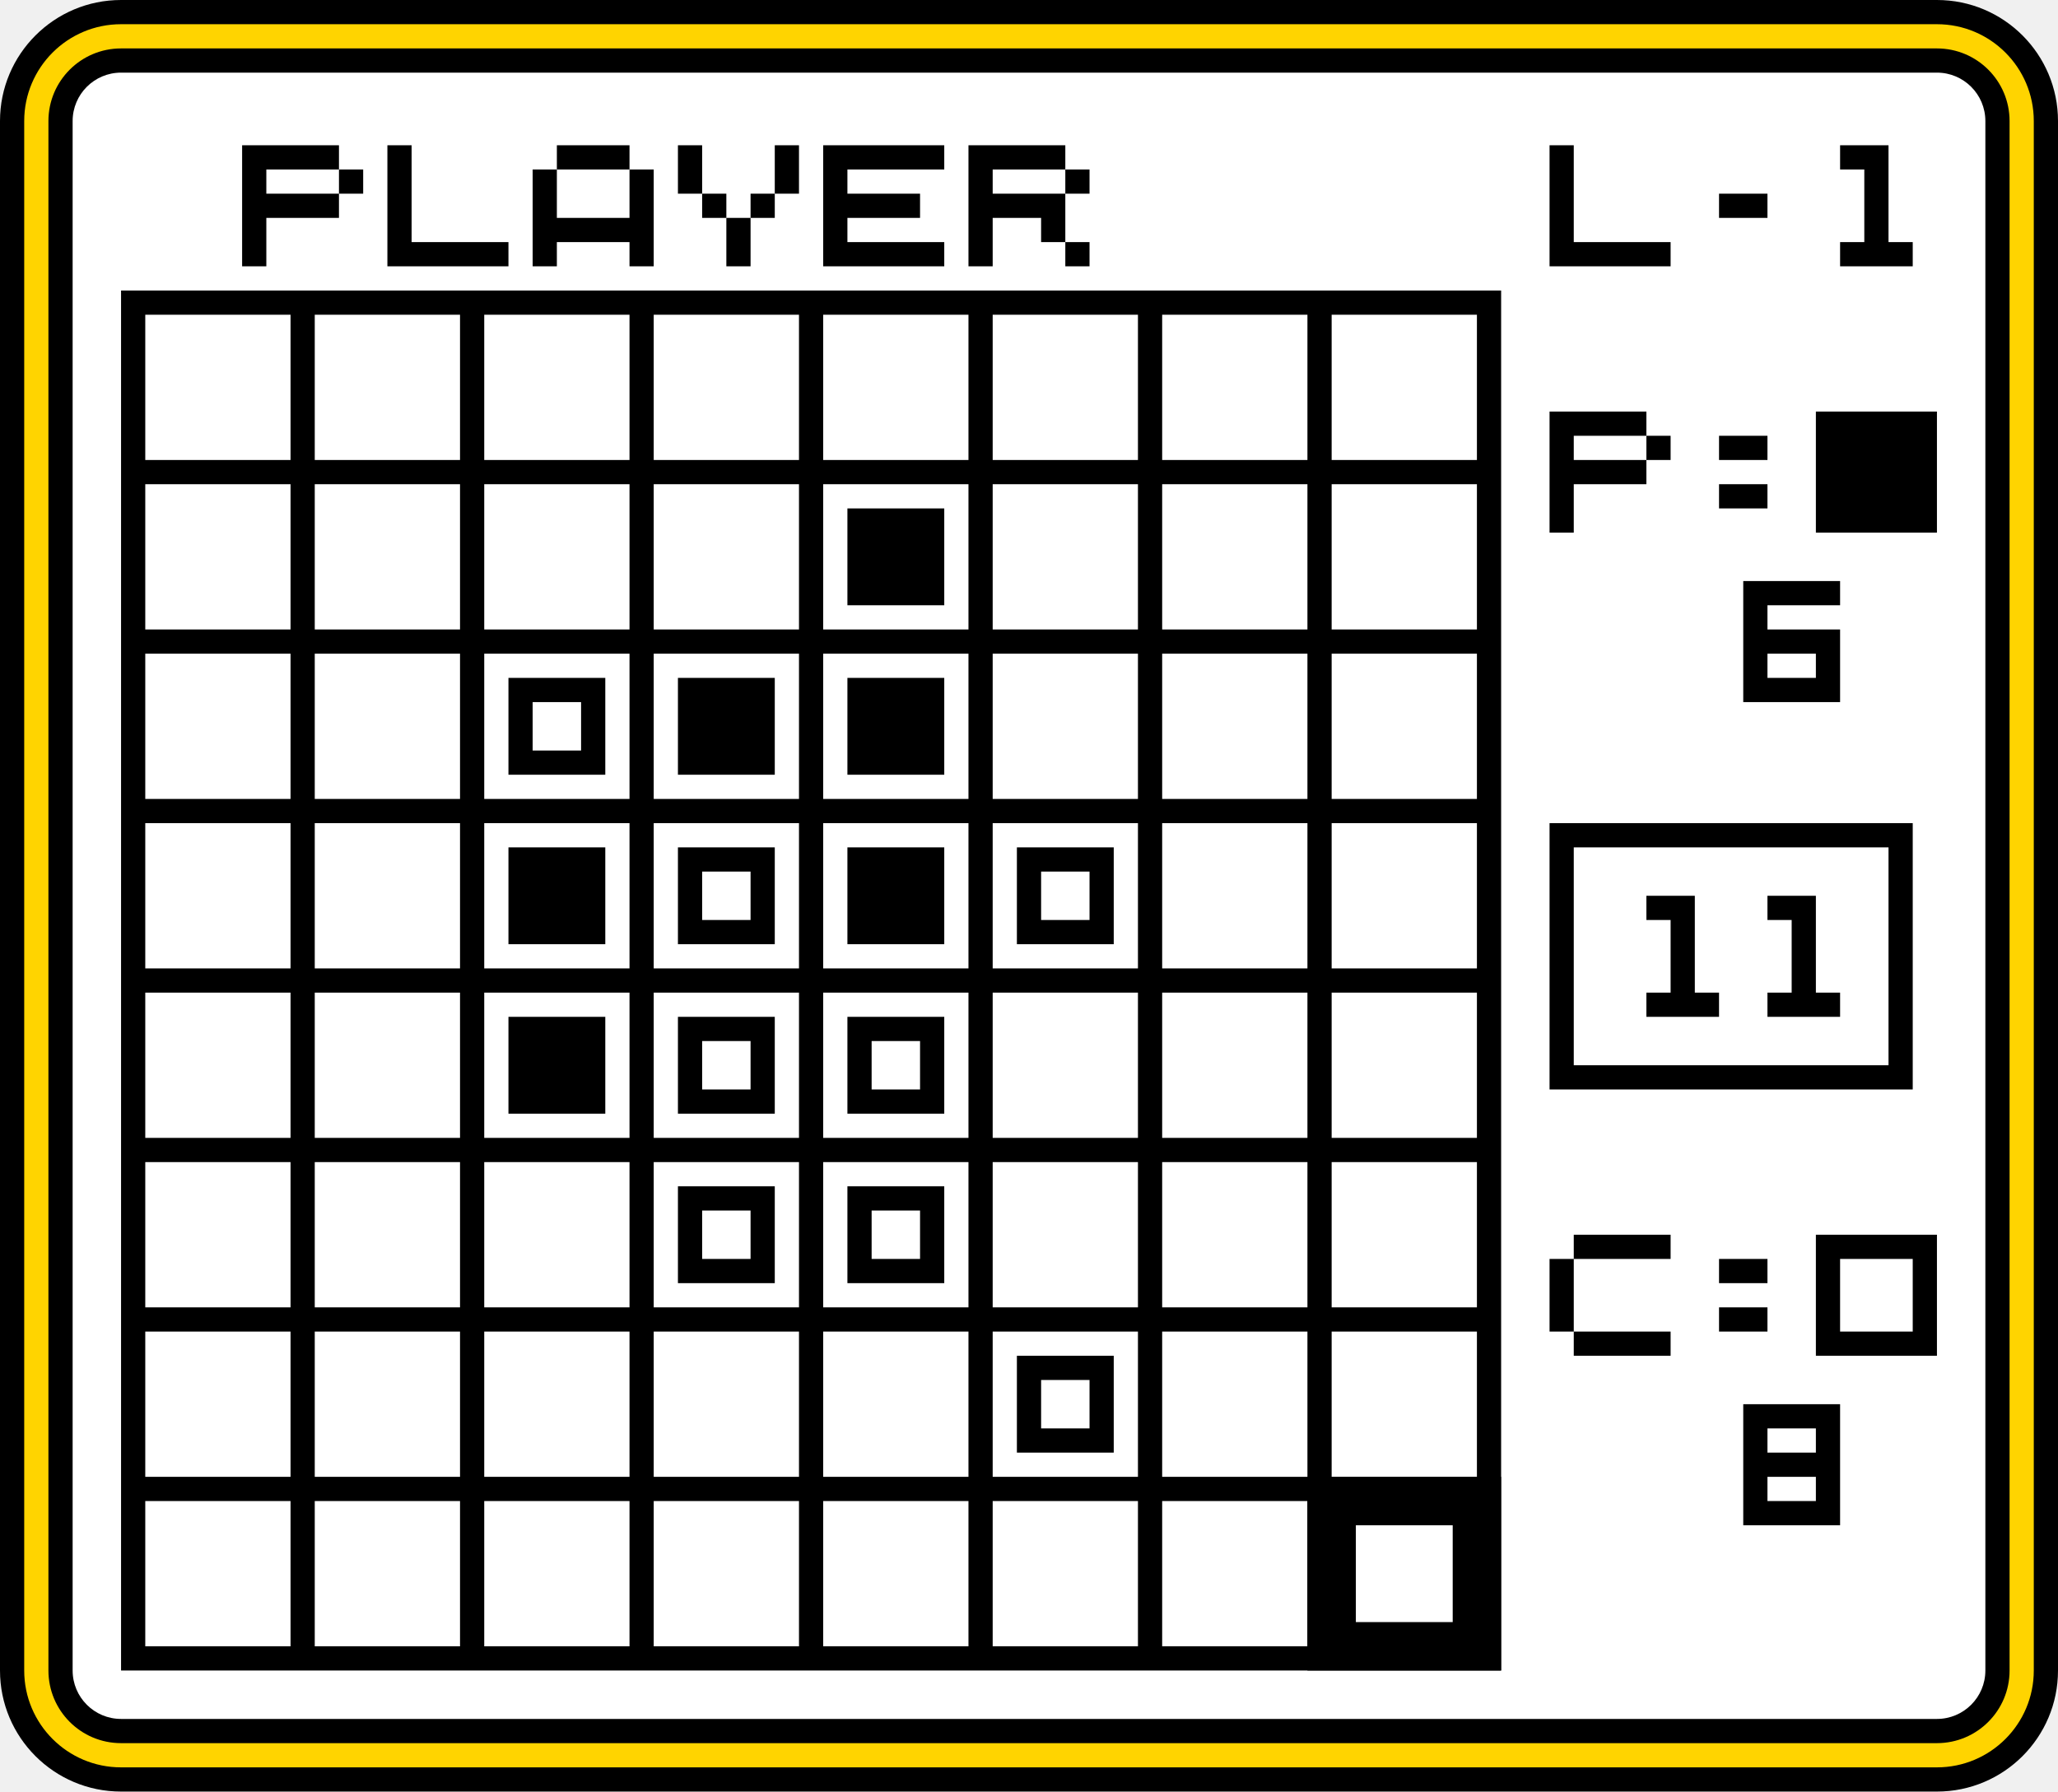
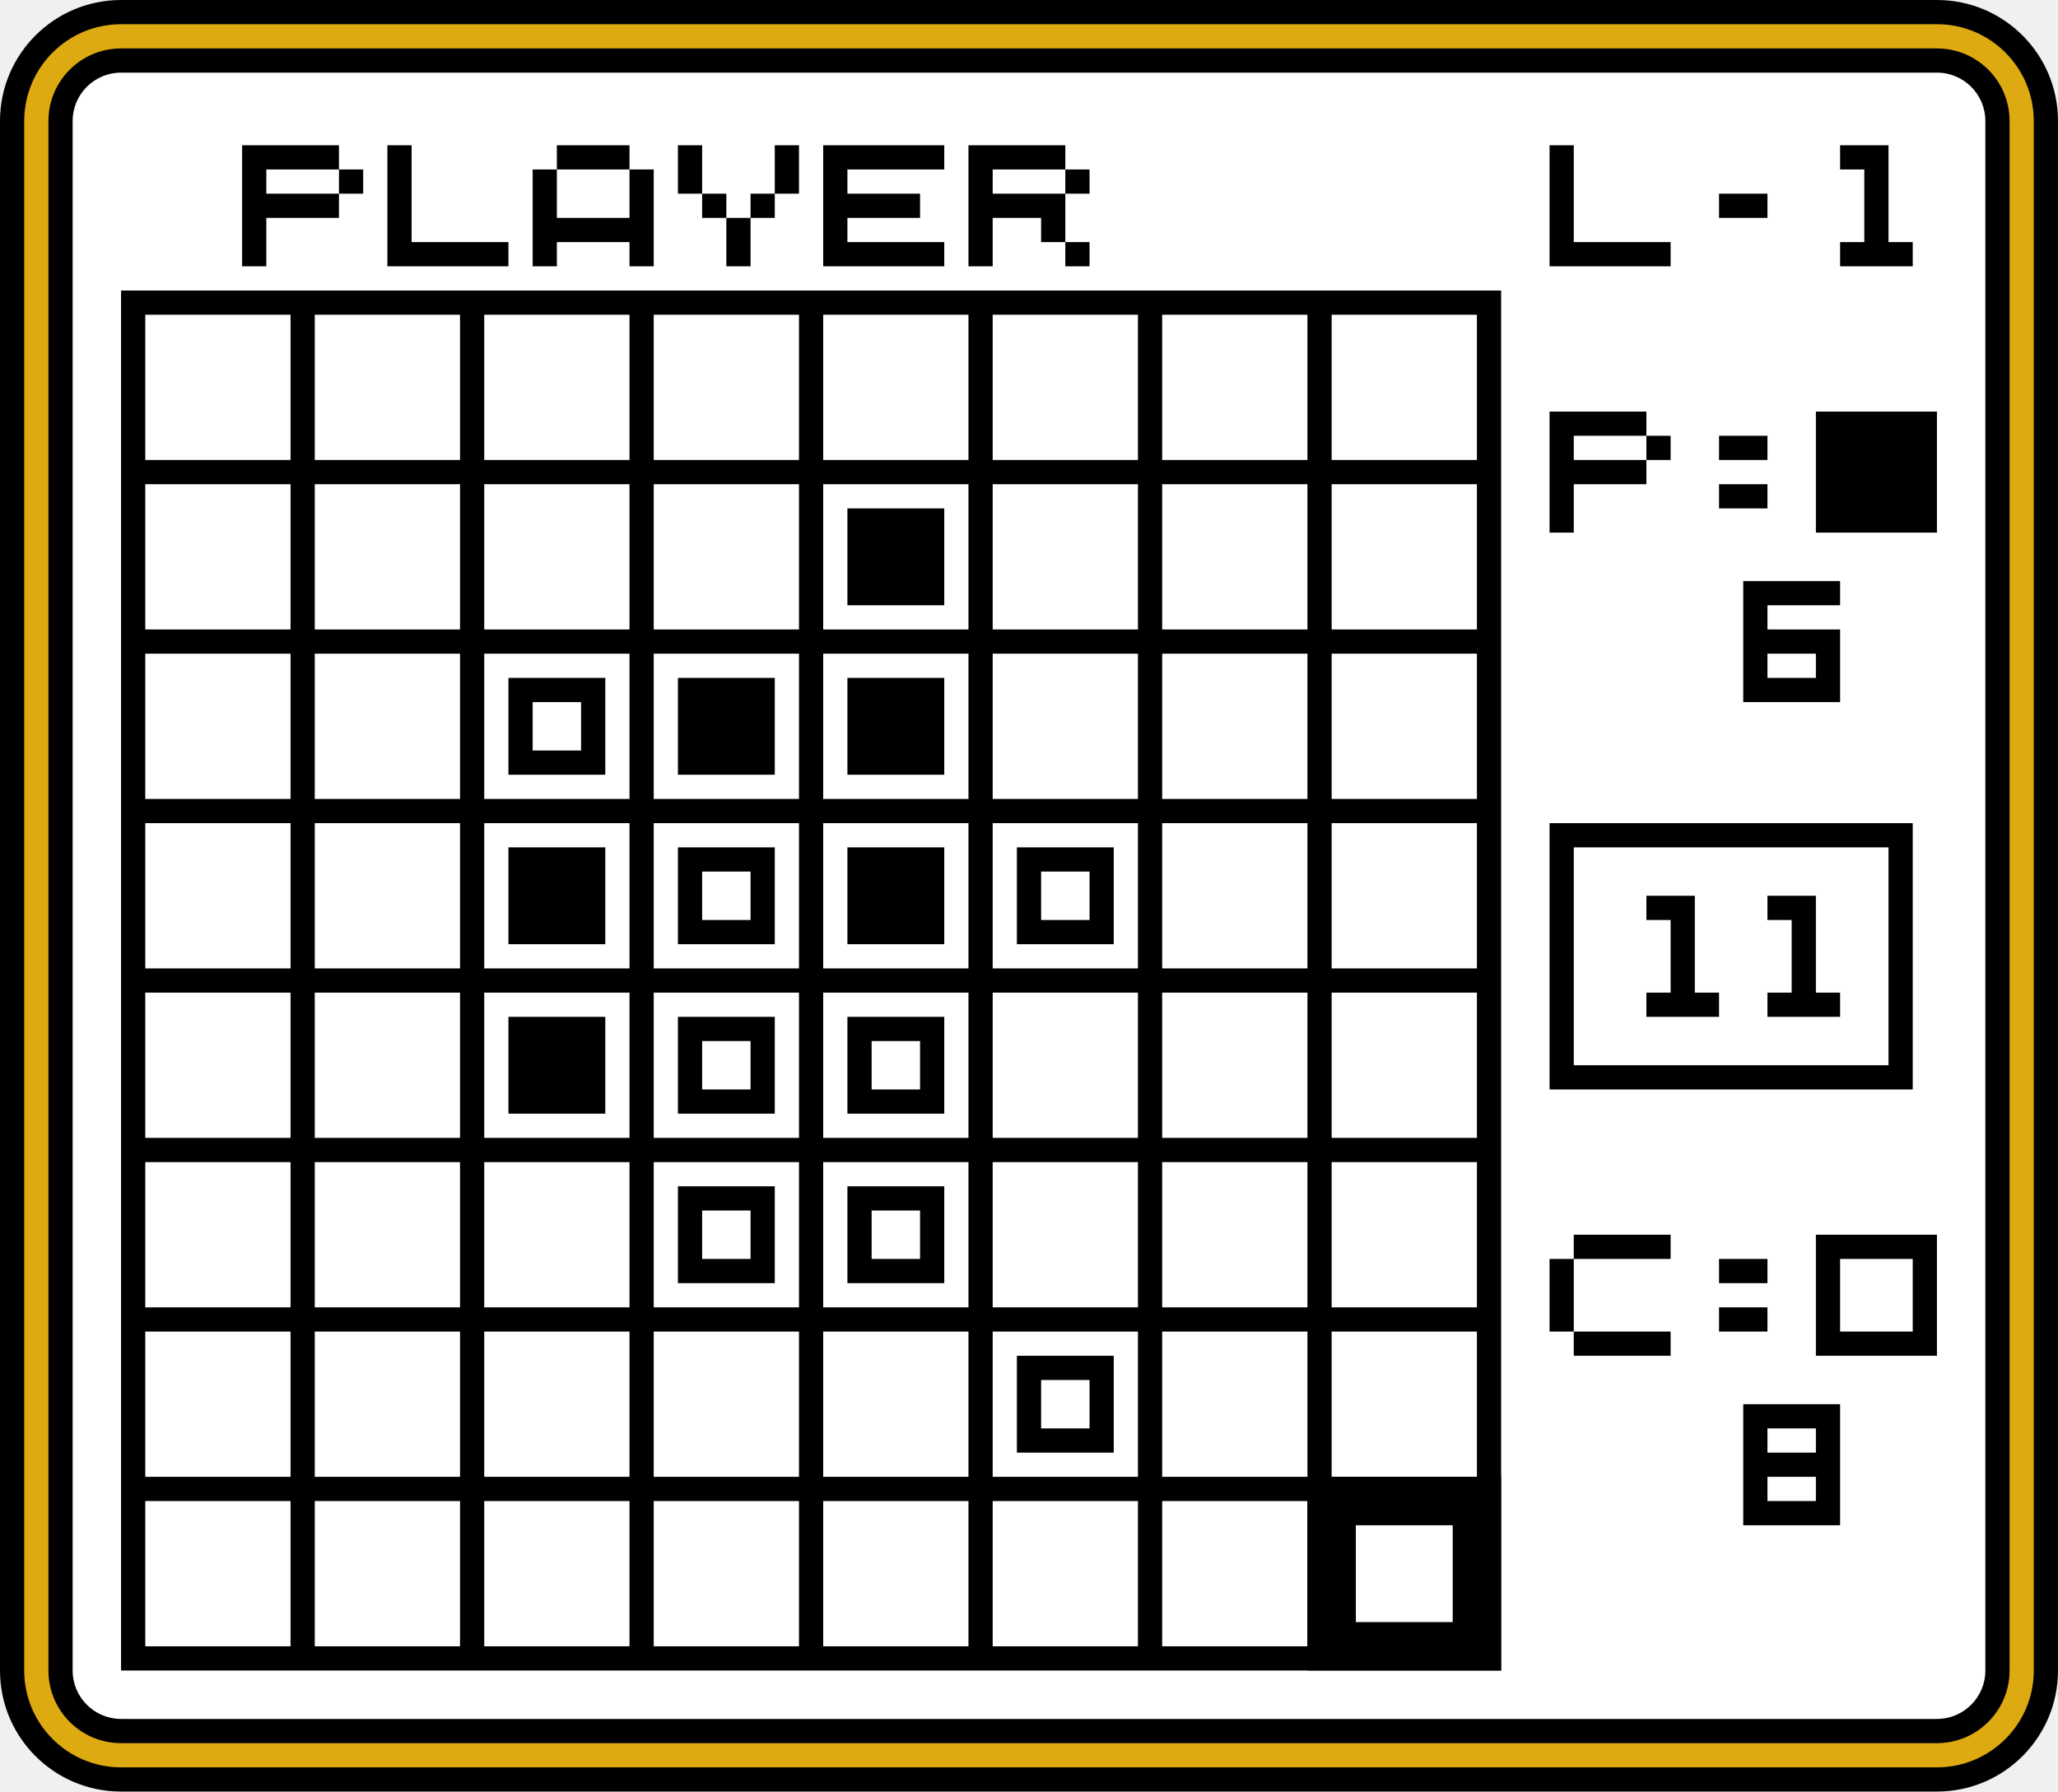
<svg xmlns="http://www.w3.org/2000/svg" width="100%" height="100%" viewBox="0 0 85 74">
  <style>
    .black { fill: black }
    .white { fill: white }
-     .yellow { fill: #ffd400 }
+     .yellow { fill: #da1 }
  </style>
  <path d="M80,0a5,5 0,0,1 5,5v64a5,5 0,0,1 -5,5h-75a5,5 0,0,1 -5,-5v-64a5,5 0,0,1 5,-5z" class="black" />
  <path d="M80,1a4,4 0,0,1 4,4v64a4,4 0,0,1 -4,4h-75a4,4 0,0,1 -4,-4v-64a4,4 0,0,1 4,-4z" class="yellow" />
  <path d="M80,2a3,3 0,0,1 3,3v64a3,3 0,0,1 -3,3h-75a3,3 0,0,1 -3,-3v-64a3,3 0,0,1 3,-3z" class="black" />
  <path d="M80,3a2,2 0,0,1 2,2v64a2,2 0,0,1 -2,2h-75a2,2 0,0,1 -2,-2v-64a2,2 0,0,1 2,-2z" class="white" />
  <path d="M5,12h57v57h-57zm1,1v6h6v-6zm7,0v6h6v-6zm7,0v6h6v-6zm7,0v6h6v-6zm7,0v6h6v-6zm7,0v6h6v-6zm7,0v6h6v-6zm7,0v6h6v-6zm-49,7v6h6v-6zm7,0v6h6v-6zm7,0v6h6v-6zm7,0v6h6v-6zm7,0v6h6v-6zm7,0v6h6v-6zm7,0v6h6v-6zm7,0v6h6v-6zm-49,7v6h6v-6zm7,0v6h6v-6zm7,0v6h6v-6zm7,0v6h6v-6zm7,0v6h6v-6zm7,0v6h6v-6zm7,0v6h6v-6zm7,0v6h6v-6zm-49,7v6h6v-6zm7,0v6h6v-6zm7,0v6h6v-6zm7,0v6h6v-6zm7,0v6h6v-6zm7,0v6h6v-6zm7,0v6h6v-6zm7,0v6h6v-6zm-49,7v6h6v-6zm7,0v6h6v-6zm7,0v6h6v-6zm7,0v6h6v-6zm7,0v6h6v-6zm7,0v6h6v-6zm7,0v6h6v-6zm7,0v6h6v-6zm-49,7v6h6v-6zm7,0v6h6v-6zm7,0v6h6v-6zm7,0v6h6v-6zm7,0v6h6v-6zm7,0v6h6v-6zm7,0v6h6v-6zm7,0v6h6v-6zm-49,7v6h6v-6zm7,0v6h6v-6zm7,0v6h6v-6zm7,0v6h6v-6zm7,0v6h6v-6zm7,0v6h6v-6zm7,0v6h6v-6zm7,0v6h6v-6zm-49,7v6h6v-6zm7,0v6h6v-6zm7,0v6h6v-6zm7,0v6h6v-6zm7,0v6h6v-6zm7,0v6h6v-6zm7,0v6h6v-6zm7,0v6h6v-6z" class="black" />
  <path d="M35,21h4v4h-4z" class="black" />
  <path d="M21,28h4v4h-4zm1,1v2h2v-2z" class="black" />
  <path d="M28,28h4v4h-4z" class="black" />
  <path d="M35,28h4v4h-4z" class="black" />
  <path d="M21,35h4v4h-4z" class="black" />
  <path d="M28,35h4v4h-4zm1,1v2h2v-2z" class="black" />
  <path d="M35,35h4v4h-4z" class="black" />
  <path d="M42,35h4v4h-4zm1,1v2h2v-2z" class="black" />
  <path d="M21,42h4v4h-4z" class="black" />
  <path d="M28,42h4v4h-4zm1,1v2h2v-2z" class="black" />
  <path d="M35,42h4v4h-4zm1,1v2h2v-2z" class="black" />
  <path d="M28,49h4v4h-4zm1,1v2h2v-2z" class="black" />
  <path d="M35,49h4v4h-4zm1,1v2h2v-2z" class="black" />
  <path d="M42,56h4v4h-4zm1,1v2h2v-2z" class="black" />
  <path d="M54,61h8v8h-8zm2,2v4h4v-4z" class="black" />
  <path d="M10,6h4v1h1v1h-1v-1h-3v1h3v1h-3v2h-1z" class="black" />
  <path d="M16,6h1v4h4v1h-5z" class="black" />
  <path d="M23,6h3v1h1v4h-1v-1h-3v1h-1v-4h1v2h3v-2h-3z" class="black" />
  <path d="M28,6h1v2h1v1h1v-1h1v-2h1v2h-1v1h-1v2h-1v-2h-1v-1h-1z" class="black" />
  <path d="M34,6h5v1h-4v1h3v1h-3v1h4v1h-5z" class="black" />
  <path d="M40,6h4v1h1v1h-1v-1h-3v1h3v2h1v1h-1v-1h-1v-1h-2v2h-1z" class="black" />
  <path d="M64,6h1v4h4v1h-5z" class="black" />
  <path d="M71,8h2v1h-2z" class="black" />
  <path d="M76,6h2v4h1v1h-3v-1h1v-3h-1z" class="black" />
  <path d="M64,17h4v1h1v1h-1v-1h-3v1h3v1h-3v2h-1z" class="black" />
  <path d="M71,18h2v1h-2zm0,2h2v1h-2z" class="black" />
  <path d="M75,17h5v5h-5z" class="black" />
  <path d="M72,24h4v1h-3v1h3v3h-4zm1,3v1h2v-1z" class="black" />
  <path d="M64,34h15v11h-15zm1,1v9h13v-9z" class="black" />
  <path d="M68,37h2v4h1v1h-3v-1h1v-3h-1z" class="black" />
  <path d="M73,37h2v4h1v1h-3v-1h1v-3h-1z" class="black" />
  <path d="M65,51h4v1h-4v3h4v1h-4v-1h-1v-3h1z" class="black" />
  <path d="M71,52h2v1h-2zm0,2h2v1h-2z" class="black" />
  <path d="M75,51h5v5h-5zm1,1v3h3v-3z" class="black" />
  <path d="M72,58h4v5h-4zm1,1v1h2v-1zm0,2v1h2v-1z" class="black" />
</svg>
